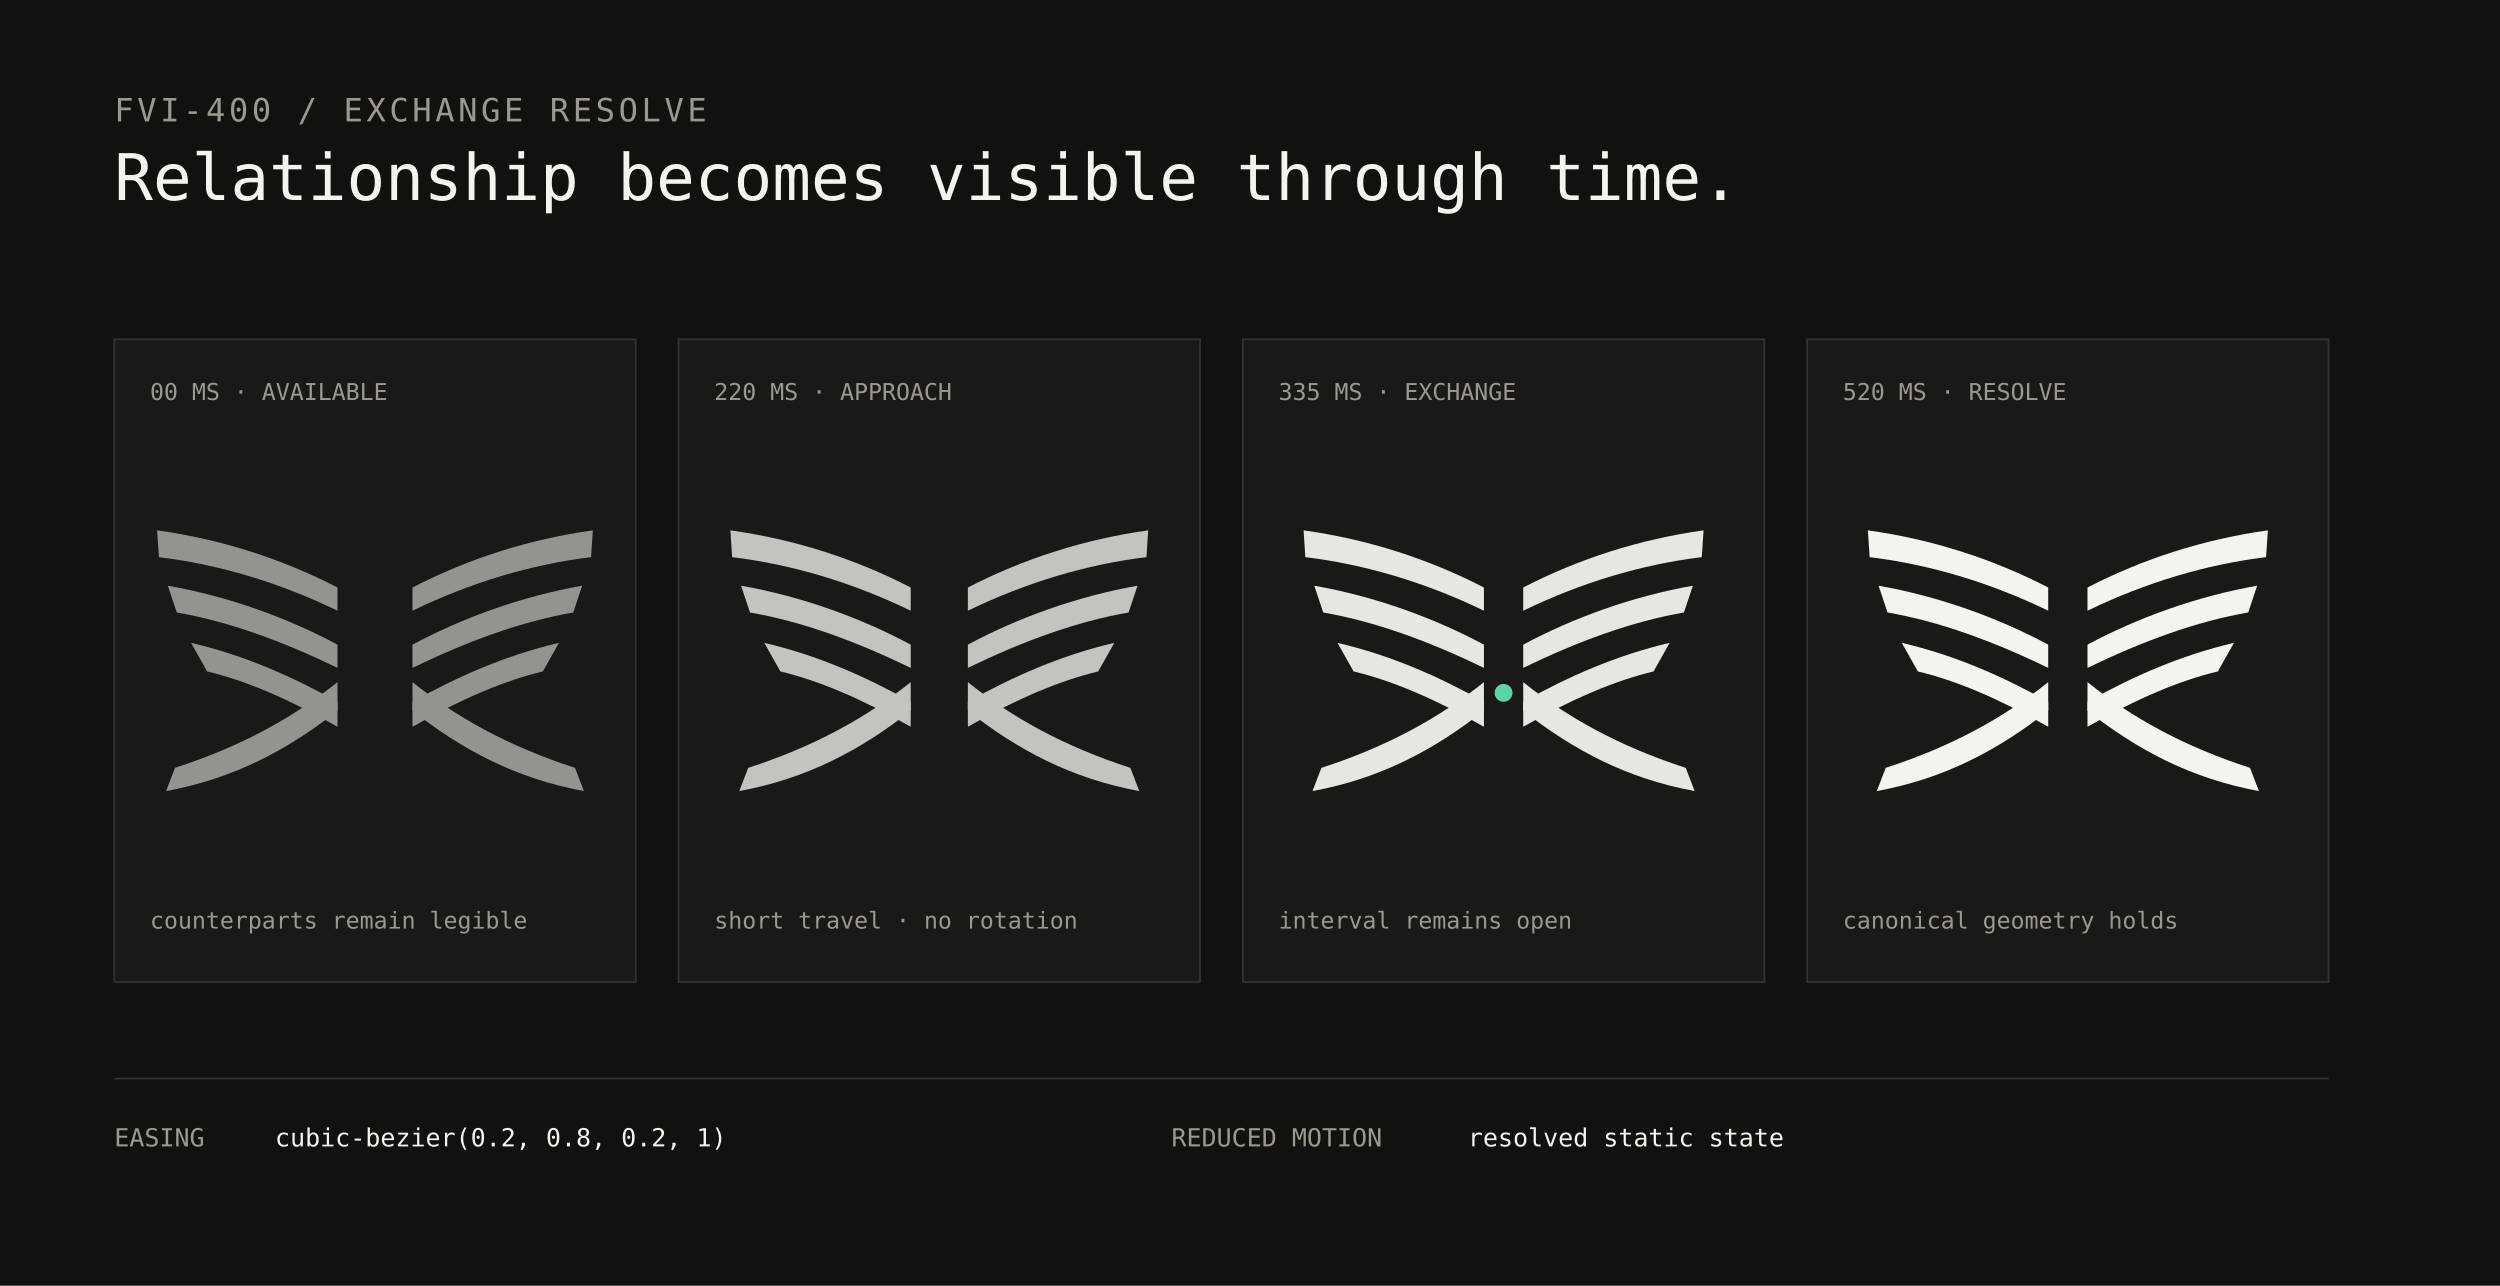
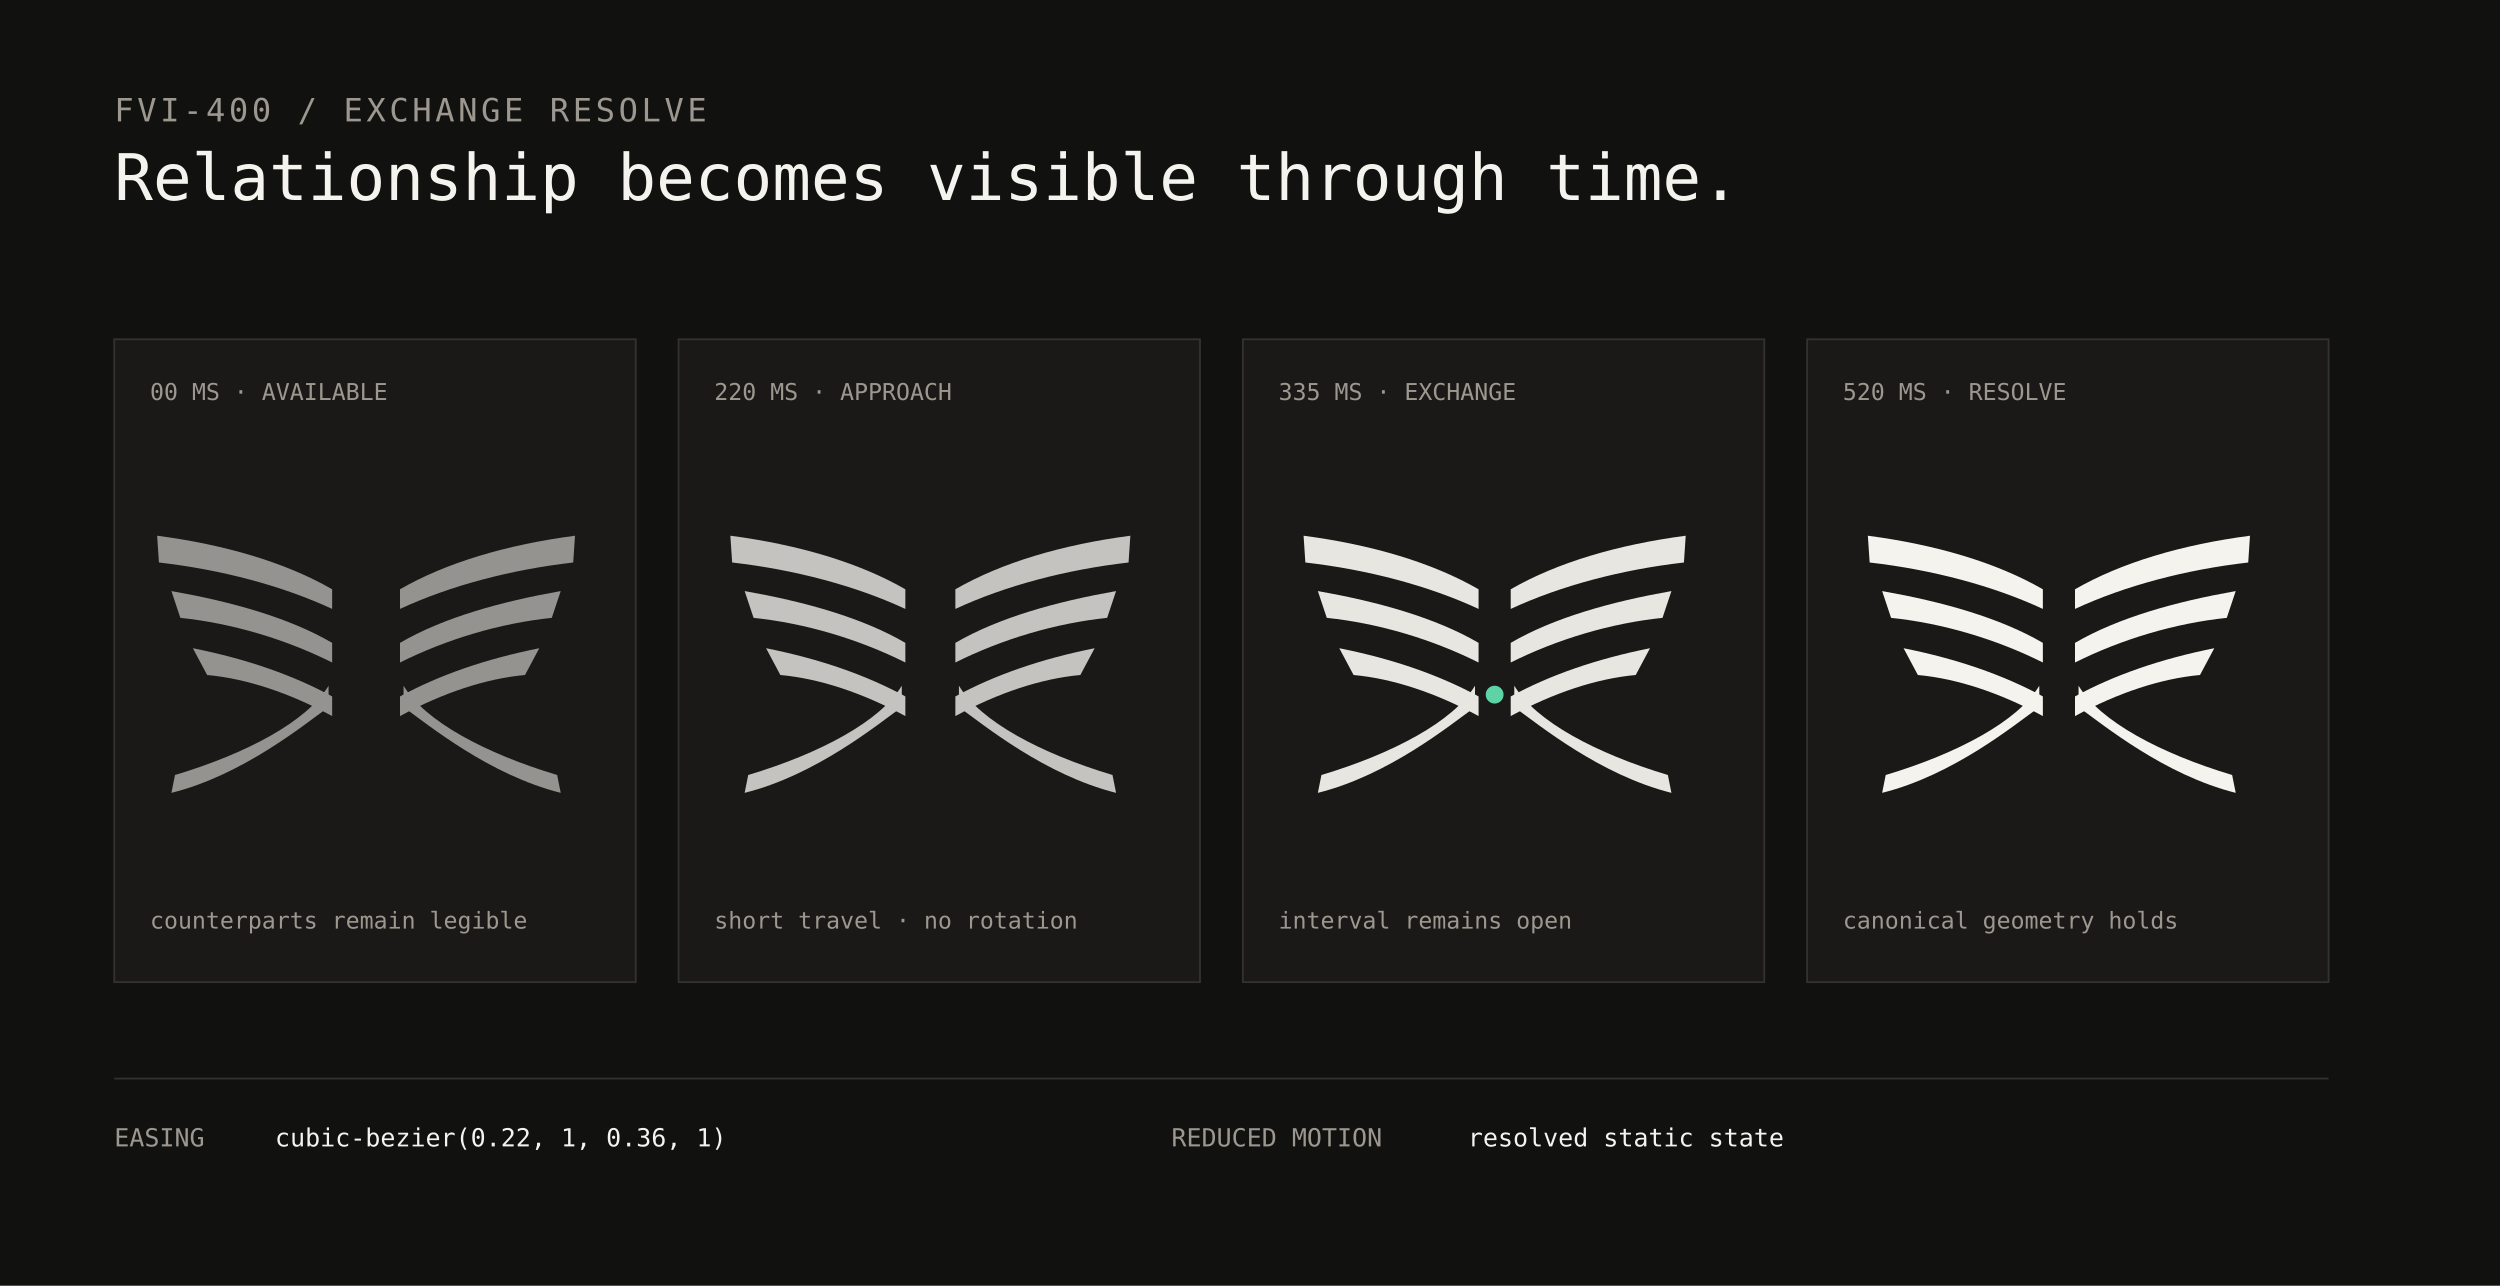
<svg xmlns="http://www.w3.org/2000/svg" viewBox="0 0 1400 720" role="img" aria-labelledby="title desc">
  <rect width="1400" height="720" fill="#11110F" />
  <g font-family="ui-monospace, SFMono-Regular, Menlo, monospace">
    <text x="64" y="68" font-size="18" letter-spacing="2" fill="#9C9890">FVI-400 / EXCHANGE RESOLVE</text>
    <text x="64" y="112" font-size="36" fill="#F4F3EE">Relationship becomes visible through time.</text>
  </g>
  <g transform="translate(64 190)" font-family="ui-monospace, monospace">
    <g>
      <rect width="292" height="360" fill="#1A1917" stroke="#34322D" />
      <text x="20" y="34" font-size="13" fill="#9C9890">00 MS · AVAILABLE</text>
      <g transform="translate(26 94)" fill="#F4F3EE" opacity=".56">
        <g transform="translate(-10)">
-           <path d="M8 13C44 18 78 29 109 45V58C76 42 42 32 9 28Z" />
-           <path d="M14 44C48 50 81 62 109 77V90C78 75 48 64 19 59Z" />
-           <path d="M27 76C57 83 84 95 109 109V123C81 107 57 97 36 92Z" />
-           <path d="M18 146C55 134 84 118 109 98V114C81 136 51 152 13 159Z" />
+           <path d="M8 16C46 21 80 31 106 46V57C78 44 44 35 9 31Z" />
+           <path d="M16 47C50 53 82 62 106 76V87C80 74 50 65 21 62Z" />
+           <path d="M28 79C58 85 84 94 106 106V117C82 104 58 96 36 94Z" />
+           <path d="M18 150C58 138 92 120 104 100V112C90 122 56 150 16 160Z" />
        </g>
-         <g transform="translate(250) scale(-1 1)">
-           <path d="M8 13C44 18 78 29 109 45V58C76 42 42 32 9 28Z" />
-           <path d="M14 44C48 50 81 62 109 77V90C78 75 48 64 19 59Z" />
-           <path d="M27 76C57 83 84 95 109 109V123C81 107 57 97 36 92Z" />
-           <path d="M18 146C55 134 84 118 109 98V114C81 136 51 152 13 159Z" />
+         <g transform="translate(240) scale(-1 1)">
+           <path d="M8 16C46 21 80 31 106 46V57C78 44 44 35 9 31Z" />
+           <path d="M16 47C50 53 82 62 106 76V87C80 74 50 65 21 62Z" />
+           <path d="M28 79C58 85 84 94 106 106V117C82 104 58 96 36 94Z" />
+           <path d="M18 150C58 138 92 120 104 100V112C90 122 56 150 16 160Z" />
        </g>
      </g>
      <text x="20" y="330" font-size="13" fill="#9C9890">counterparts remain legible</text>
    </g>
    <g transform="translate(316)">
      <rect width="292" height="360" fill="#1A1917" stroke="#34322D" />
      <text x="20" y="34" font-size="13" fill="#9C9890">220 MS · APPROACH</text>
      <g transform="translate(26 94)" fill="#F4F3EE" opacity=".78">
        <g transform="translate(-5)">
-           <path d="M8 13C44 18 78 29 109 45V58C76 42 42 32 9 28Z" />
-           <path d="M14 44C48 50 81 62 109 77V90C78 75 48 64 19 59Z" />
-           <path d="M27 76C57 83 84 95 109 109V123C81 107 57 97 36 92Z" />
-           <path d="M18 146C55 134 84 118 109 98V114C81 136 51 152 13 159Z" />
+           <path d="M8 16C46 21 80 31 106 46V57C78 44 44 35 9 31Z" />
+           <path d="M16 47C50 53 82 62 106 76V87C80 74 50 65 21 62Z" />
+           <path d="M28 79C58 85 84 94 106 106V117C82 104 58 96 36 94Z" />
+           <path d="M18 150C58 138 92 120 104 100V112C90 122 56 150 16 160Z" />
        </g>
-         <g transform="translate(245) scale(-1 1)">
-           <path d="M8 13C44 18 78 29 109 45V58C76 42 42 32 9 28Z" />
-           <path d="M14 44C48 50 81 62 109 77V90C78 75 48 64 19 59Z" />
-           <path d="M27 76C57 83 84 95 109 109V123C81 107 57 97 36 92Z" />
-           <path d="M18 146C55 134 84 118 109 98V114C81 136 51 152 13 159Z" />
+         <g transform="translate(235) scale(-1 1)">
+           <path d="M8 16C46 21 80 31 106 46V57C78 44 44 35 9 31Z" />
+           <path d="M16 47C50 53 82 62 106 76V87C80 74 50 65 21 62Z" />
+           <path d="M28 79C58 85 84 94 106 106V117C82 104 58 96 36 94Z" />
+           <path d="M18 150C58 138 92 120 104 100V112C90 122 56 150 16 160Z" />
        </g>
      </g>
      <text x="20" y="330" font-size="13" fill="#9C9890">short travel · no rotation</text>
    </g>
    <g transform="translate(632)">
      <rect width="292" height="360" fill="#1A1917" stroke="#34322D" />
      <text x="20" y="34" font-size="13" fill="#9C9890">335 MS · EXCHANGE</text>
      <g transform="translate(26 94)" fill="#F4F3EE" opacity=".94">
-         <path d="M8 13C44 18 78 29 109 45V58C76 42 42 32 9 28Z" />
-         <path d="M14 44C48 50 81 62 109 77V90C78 75 48 64 19 59Z" />
-         <path d="M27 76C57 83 84 95 109 109V123C81 107 57 97 36 92Z" />
-         <path d="M18 146C55 134 84 118 109 98V114C81 136 51 152 13 159Z" />
-         <g transform="translate(240) scale(-1 1)">
-           <path d="M8 13C44 18 78 29 109 45V58C76 42 42 32 9 28Z" />
-           <path d="M14 44C48 50 81 62 109 77V90C78 75 48 64 19 59Z" />
-           <path d="M27 76C57 83 84 95 109 109V123C81 107 57 97 36 92Z" />
-           <path d="M18 146C55 134 84 118 109 98V114C81 136 51 152 13 159Z" />
+         <path d="M8 16C46 21 80 31 106 46V57C78 44 44 35 9 31Z" />
+         <path d="M16 47C50 53 82 62 106 76V87C80 74 50 65 21 62Z" />
+         <path d="M28 79C58 85 84 94 106 106V117C82 104 58 96 36 94Z" />
+         <path d="M18 150C58 138 92 120 104 100V112C90 122 56 150 16 160Z" />
+         <g transform="translate(230) scale(-1 1)">
+           <path d="M8 16C46 21 80 31 106 46V57C78 44 44 35 9 31Z" />
+           <path d="M16 47C50 53 82 62 106 76V87C80 74 50 65 21 62Z" />
+           <path d="M28 79C58 85 84 94 106 106V117C82 104 58 96 36 94Z" />
+           <path d="M18 150C58 138 92 120 104 100V112C90 122 56 150 16 160Z" />
        </g>
-         <circle cx="120" cy="104" r="5" fill="#62DFAE" />
+         <circle cx="115" cy="105" r="5" fill="#62DFAE" />
      </g>
      <text x="20" y="330" font-size="13" fill="#9C9890">interval remains open</text>
    </g>
    <g transform="translate(948)">
      <rect width="292" height="360" fill="#1A1917" stroke="#34322D" />
      <text x="20" y="34" font-size="13" fill="#9C9890">520 MS · RESOLVE</text>
      <g transform="translate(26 94)" fill="#F4F3EE">
-         <path d="M8 13C44 18 78 29 109 45V58C76 42 42 32 9 28Z" />
-         <path d="M14 44C48 50 81 62 109 77V90C78 75 48 64 19 59Z" />
-         <path d="M27 76C57 83 84 95 109 109V123C81 107 57 97 36 92Z" />
-         <path d="M18 146C55 134 84 118 109 98V114C81 136 51 152 13 159Z" />
-         <g transform="translate(240) scale(-1 1)">
-           <path d="M8 13C44 18 78 29 109 45V58C76 42 42 32 9 28Z" />
-           <path d="M14 44C48 50 81 62 109 77V90C78 75 48 64 19 59Z" />
-           <path d="M27 76C57 83 84 95 109 109V123C81 107 57 97 36 92Z" />
-           <path d="M18 146C55 134 84 118 109 98V114C81 136 51 152 13 159Z" />
+         <path d="M8 16C46 21 80 31 106 46V57C78 44 44 35 9 31Z" />
+         <path d="M16 47C50 53 82 62 106 76V87C80 74 50 65 21 62Z" />
+         <path d="M28 79C58 85 84 94 106 106V117C82 104 58 96 36 94Z" />
+         <path d="M18 150C58 138 92 120 104 100V112C90 122 56 150 16 160Z" />
+         <g transform="translate(230) scale(-1 1)">
+           <path d="M8 16C46 21 80 31 106 46V57C78 44 44 35 9 31Z" />
+           <path d="M16 47C50 53 82 62 106 76V87C80 74 50 65 21 62Z" />
+           <path d="M28 79C58 85 84 94 106 106V117C82 104 58 96 36 94Z" />
+           <path d="M18 150C58 138 92 120 104 100V112C90 122 56 150 16 160Z" />
        </g>
      </g>
      <text x="20" y="330" font-size="13" fill="#9C9890">canonical geometry holds</text>
    </g>
  </g>
  <path d="M64 604H1304" stroke="#34322D" />
  <g font-family="ui-monospace, monospace" font-size="14">
    <text x="64" y="642" fill="#9C9890">EASING</text>
-     <text x="154" y="642" fill="#F4F3EE">cubic-bezier(0.2, 0.8, 0.2, 1)</text>
+     <text x="154" y="642" fill="#F4F3EE">cubic-bezier(0.22, 1, 0.36, 1)</text>
    <text x="656" y="642" fill="#9C9890">REDUCED MOTION</text>
    <text x="822" y="642" fill="#F4F3EE">resolved static state</text>
  </g>
</svg>
